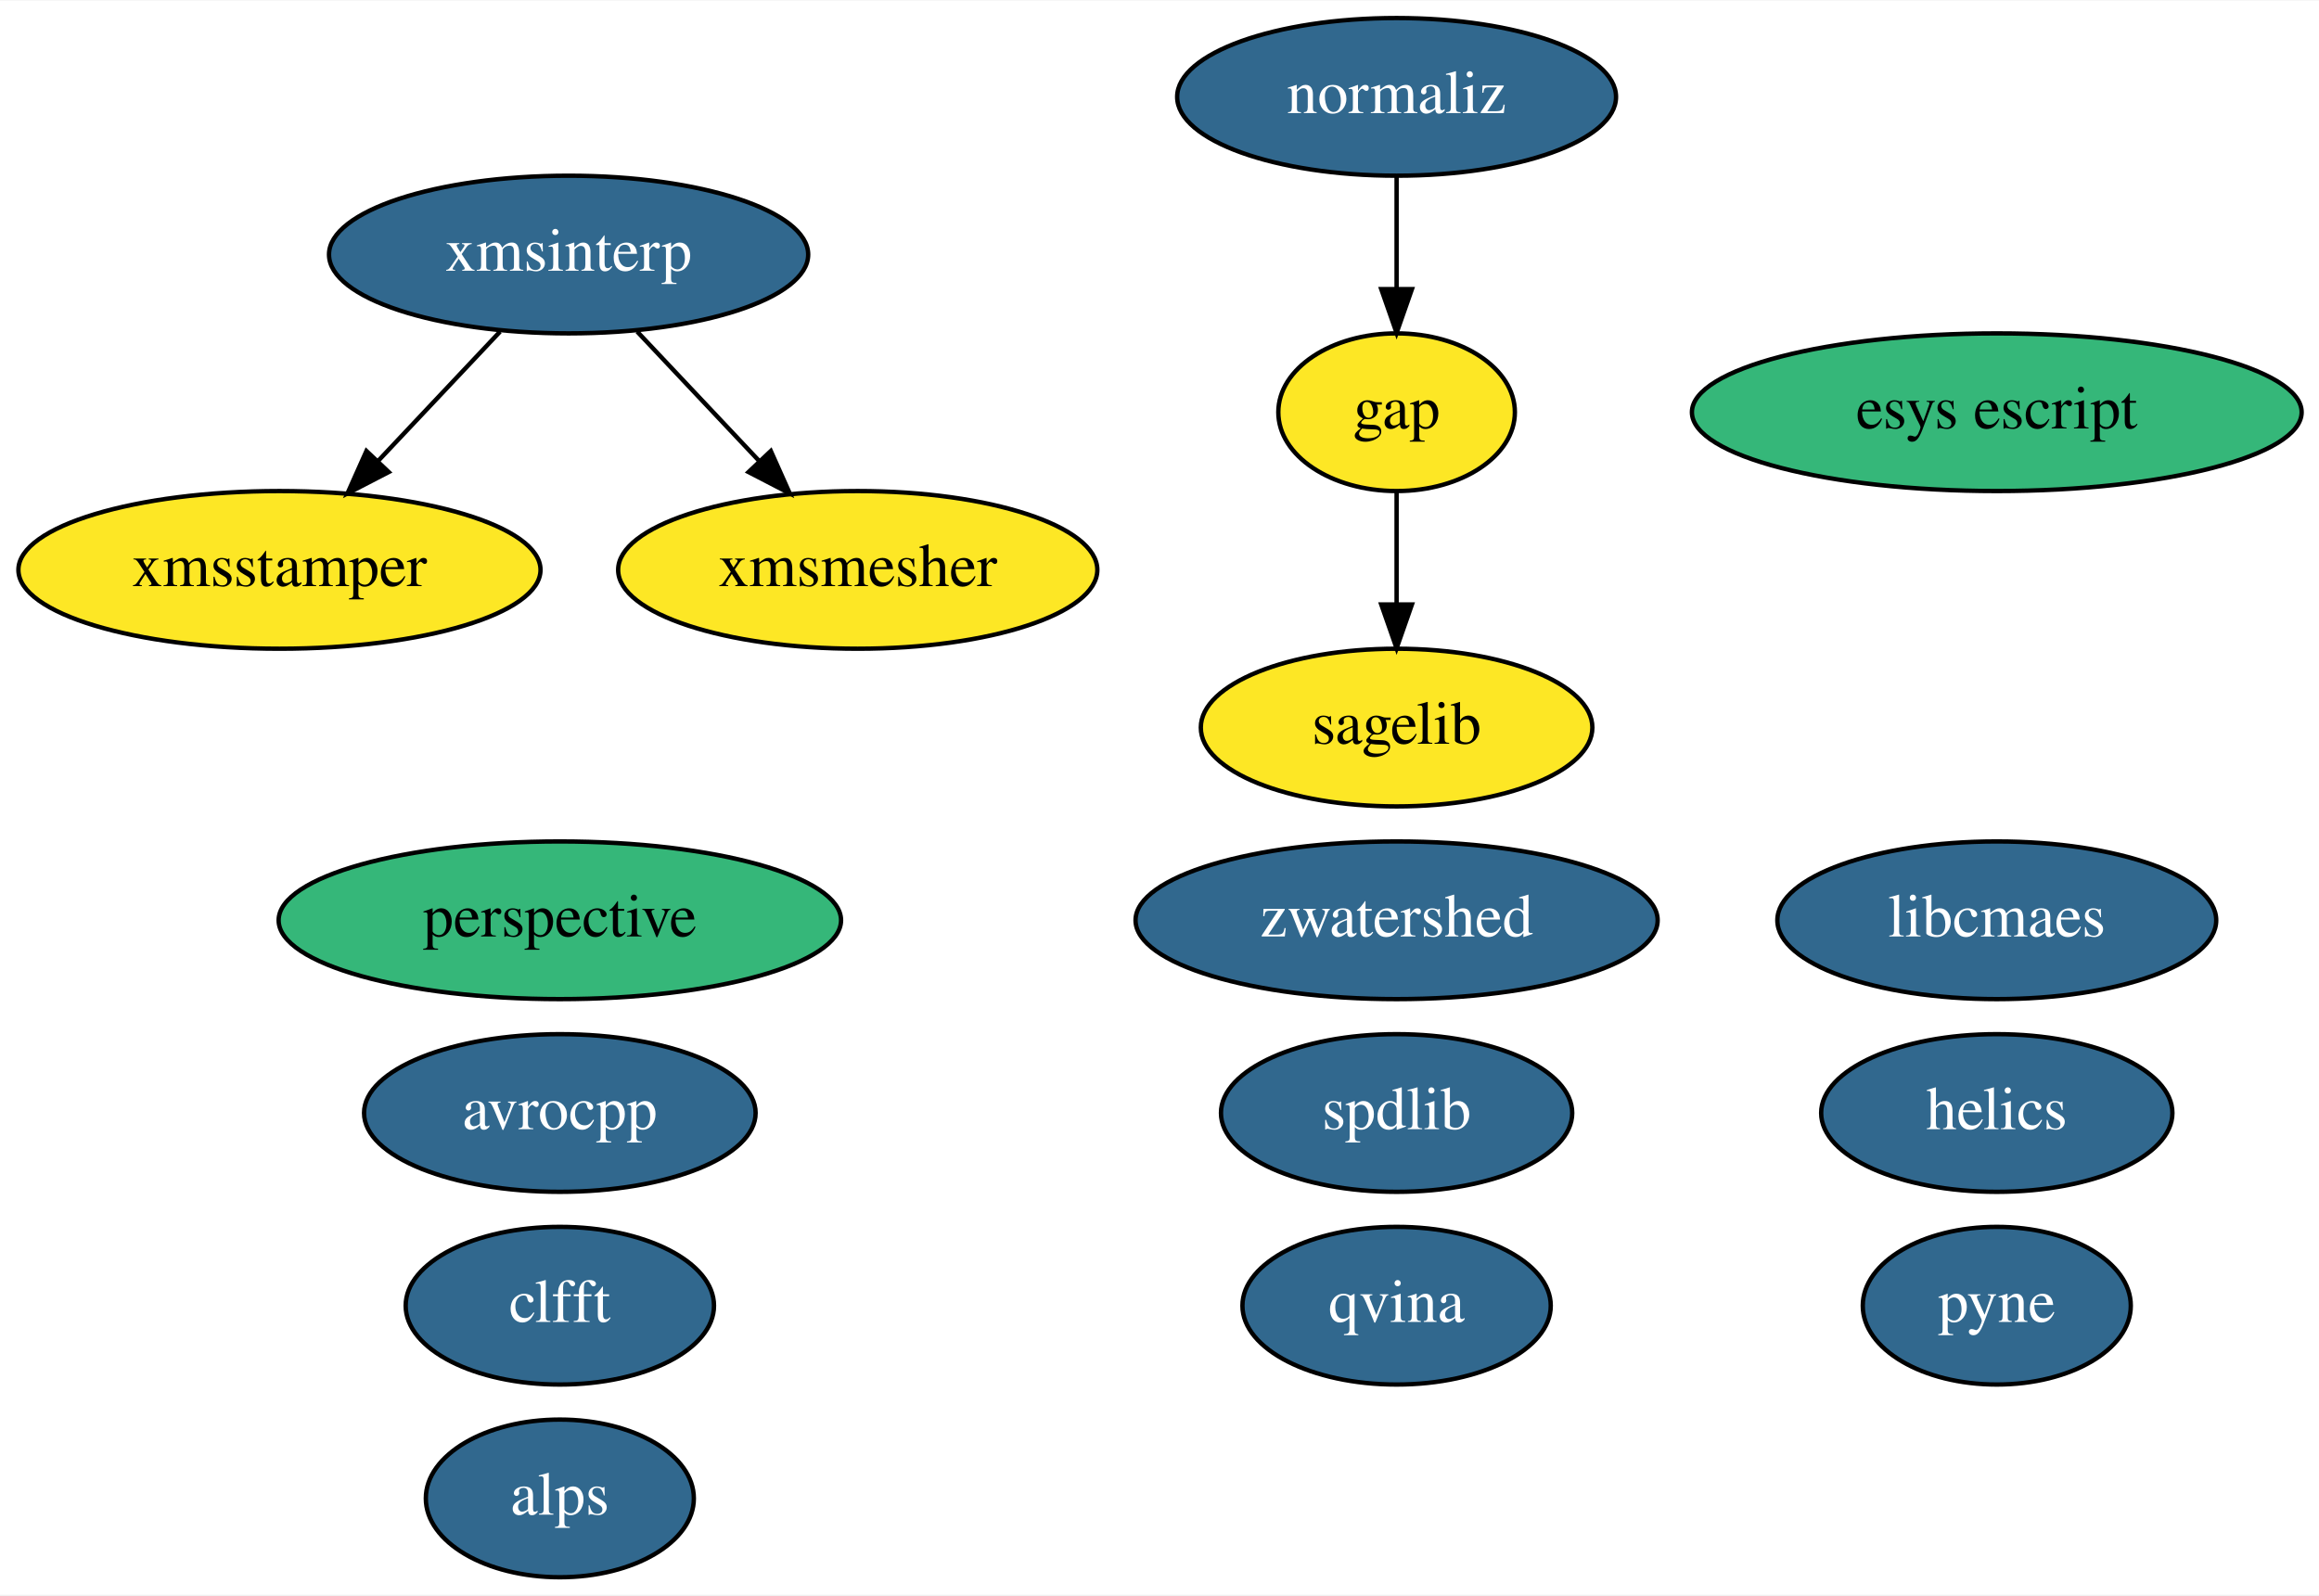
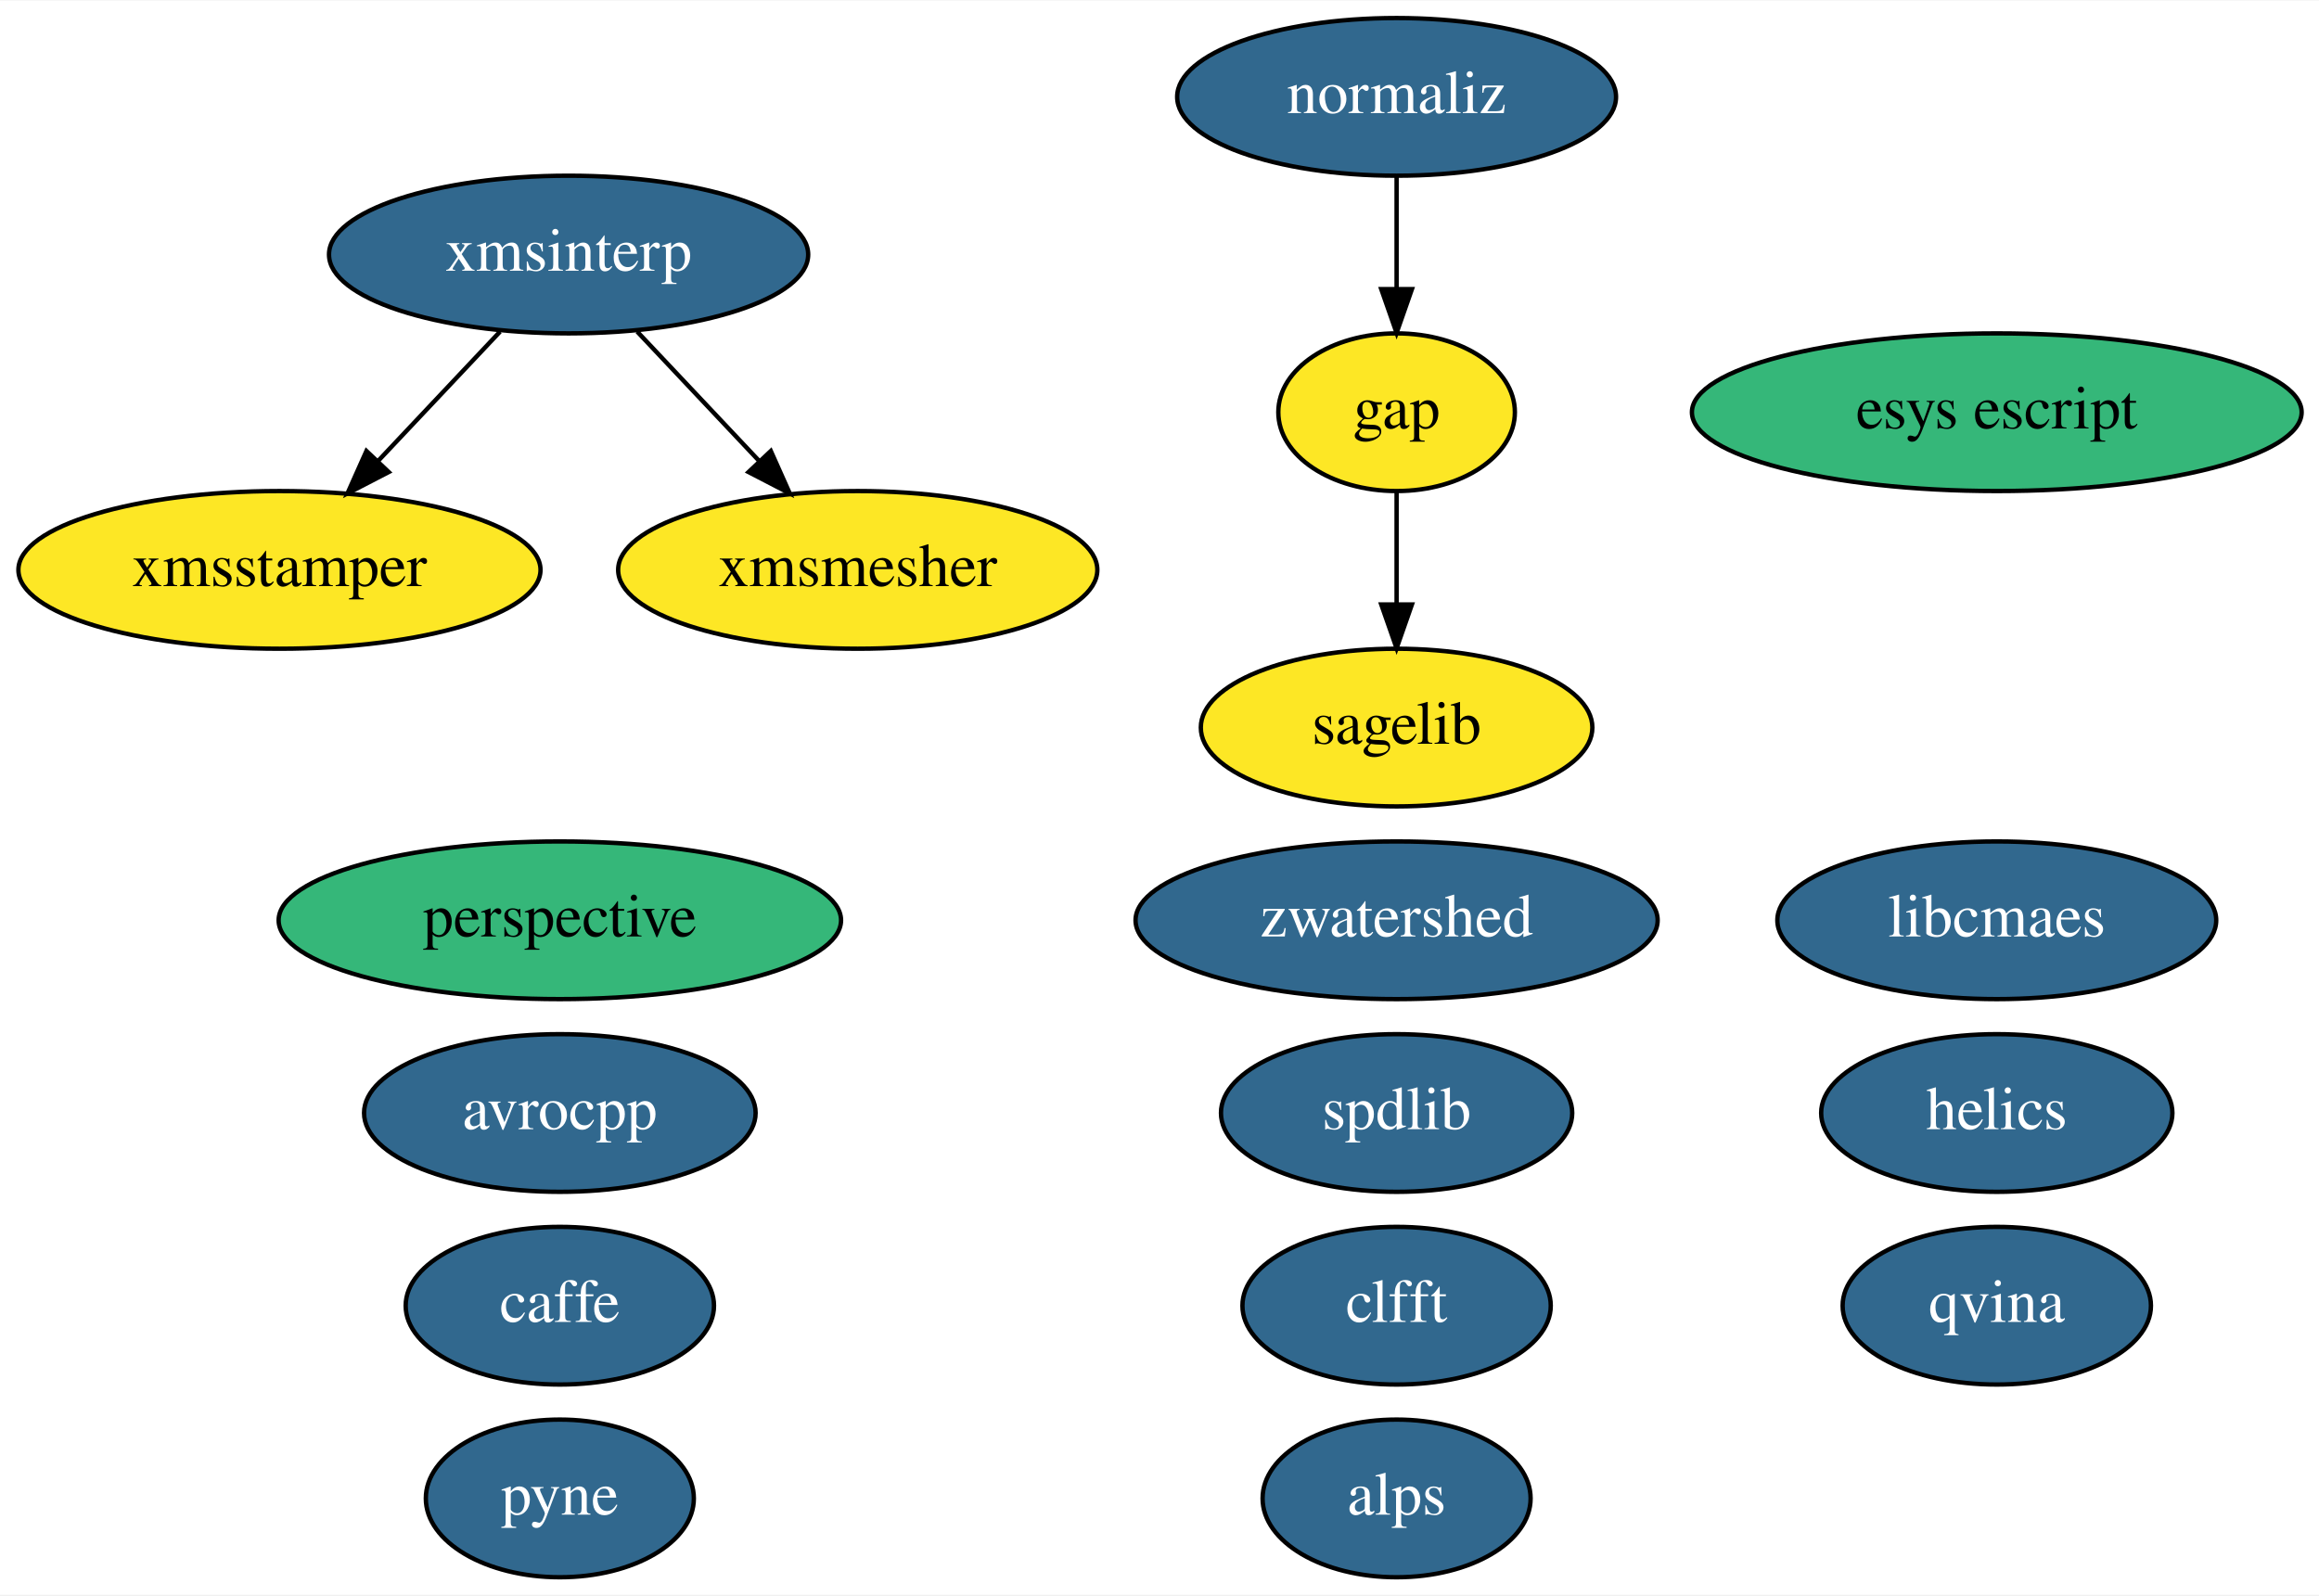
<svg xmlns="http://www.w3.org/2000/svg" xmlns:xlink="http://www.w3.org/1999/xlink" width="529pt" height="364pt" viewBox="0.00 0.00 529.34 364.00">
  <g id="graph0" class="graph" transform="scale(1 1) rotate(0) translate(4 360)">
    <polygon fill="white" stroke="transparent" points="-4,4 -4,-360 525.34,-360 525.34,4 -4,4" />
    <g id="node1" class="node">
      <g id="a_node1">
        <a xlink:href="https://github.com/conda-forge/avrocpp-feedstock/pull/8" xlink:title="avrocpp">
          <ellipse fill="#31688e" stroke="black" cx="123.79" cy="-106" rx="44.69" ry="18" />
          <text text-anchor="middle" x="123.79" y="-102.3" font-family="Times,serif" font-size="14.00" fill="white">avrocpp</text>
        </a>
      </g>
    </g>
    <g id="node2" class="node">
      <g id="a_node2">
+         <a xlink:href="https://github.com/conda-forge/caffe-feedstock/pull/60" xlink:title="caffe">
+           <ellipse fill="#31688e" stroke="black" cx="123.79" cy="-62" rx="35.19" ry="18" />
+           <text text-anchor="middle" x="123.79" y="-58.3" font-family="Times,serif" font-size="14.00" fill="white">caffe</text>
+         </a>
+       </g>
+     </g>
+     <g id="node3" class="node">
+       <g id="a_node3">
        <a xlink:href="https://github.com/conda-forge/gap-feedstock" xlink:title="gap">
          <ellipse fill="#fde725" stroke="black" cx="314.79" cy="-266" rx="27" ry="18" />
          <text text-anchor="middle" x="314.79" y="-262.3" font-family="Times,serif" font-size="14.00">gap</text>
        </a>
      </g>
    </g>
-     <g id="node5" class="node">
-       <g id="a_node5">
+     <g id="node6" class="node">
+       <g id="a_node6">
        <a xlink:href="https://github.com/conda-forge/sagelib-feedstock" xlink:title="sagelib">
          <ellipse fill="#fde725" stroke="black" cx="314.79" cy="-194" rx="44.69" ry="18" />
          <text text-anchor="middle" x="314.79" y="-190.3" font-family="Times,serif" font-size="14.00">sagelib</text>
        </a>
      </g>
    </g>
    <g id="edge1" class="edge">
      <path fill="none" stroke="black" d="M314.79,-247.7C314.79,-239.98 314.79,-230.71 314.79,-222.11" />
      <polygon fill="black" stroke="black" points="318.29,-222.1 314.79,-212.1 311.29,-222.1 318.29,-222.1" />
    </g>
-     <g id="node3" class="node">
-       <g id="a_node3">
+     <g id="node4" class="node">
+       <g id="a_node4">
        <a xlink:href="https://github.com/conda-forge/libcmaes-feedstock/pull/22" xlink:title="libcmaes">
          <ellipse fill="#31688e" stroke="black" cx="451.79" cy="-150" rx="50.09" ry="18" />
          <text text-anchor="middle" x="451.79" y="-146.3" font-family="Times,serif" font-size="14.00" fill="white">libcmaes</text>
        </a>
      </g>
    </g>
-     <g id="node4" class="node">
-       <g id="a_node4">
+     <g id="node5" class="node">
+       <g id="a_node5">
        <a xlink:href="https://github.com/conda-forge/pyne-feedstock/pull/39" xlink:title="pyne">
-           <ellipse fill="#31688e" stroke="black" cx="451.79" cy="-62" rx="30.59" ry="18" />
-           <text text-anchor="middle" x="451.79" y="-58.3" font-family="Times,serif" font-size="14.00" fill="white">pyne</text>
+           <ellipse fill="#31688e" stroke="black" cx="123.79" cy="-18" rx="30.59" ry="18" />
+           <text text-anchor="middle" x="123.79" y="-14.3" font-family="Times,serif" font-size="14.00" fill="white">pyne</text>
        </a>
      </g>
    </g>
-     <g id="node6" class="node">
-       <g id="a_node6">
+     <g id="node7" class="node">
+       <g id="a_node7">
        <a xlink:href="https://github.com/conda-forge/zwatershed-feedstock/pull/15" xlink:title="zwatershed">
          <ellipse fill="#31688e" stroke="black" cx="314.79" cy="-150" rx="59.59" ry="18" />
          <text text-anchor="middle" x="314.79" y="-146.3" font-family="Times,serif" font-size="14.00" fill="white">zwatershed</text>
        </a>
      </g>
    </g>
-     <g id="node7" class="node">
-       <g id="a_node7">
-         <a xlink:href="https://github.com/conda-forge/alps-feedstock/pull/30" xlink:title="alps">
-           <ellipse fill="#31688e" stroke="black" cx="123.79" cy="-18" rx="30.59" ry="18" />
-           <text text-anchor="middle" x="123.79" y="-14.3" font-family="Times,serif" font-size="14.00" fill="white">alps</text>
-         </a>
-       </g>
-     </g>
    <g id="node8" class="node">
      <g id="a_node8">
-         <a xlink:href="https://github.com/conda-forge/clfft-feedstock/pull/10" xlink:title="clfft">
-           <ellipse fill="#31688e" stroke="black" cx="123.79" cy="-62" rx="35.19" ry="18" />
-           <text text-anchor="middle" x="123.79" y="-58.3" font-family="Times,serif" font-size="14.00" fill="white">clfft</text>
+         <a xlink:href="https://github.com/conda-forge/alps-feedstock/pull/30" xlink:title="alps">
+           <ellipse fill="#31688e" stroke="black" cx="314.79" cy="-18" rx="30.59" ry="18" />
+           <text text-anchor="middle" x="314.79" y="-14.3" font-family="Times,serif" font-size="14.00" fill="white">alps</text>
        </a>
      </g>
    </g>
    <g id="node9" class="node">
      <g id="a_node9">
+         <a xlink:href="https://github.com/conda-forge/clfft-feedstock/pull/10" xlink:title="clfft">
+           <ellipse fill="#31688e" stroke="black" cx="314.79" cy="-62" rx="35.19" ry="18" />
+           <text text-anchor="middle" x="314.79" y="-58.3" font-family="Times,serif" font-size="14.00" fill="white">clfft</text>
+         </a>
+       </g>
+     </g>
+     <g id="node10" class="node">
+       <g id="a_node10">
        <a xlink:href="https://github.com/conda-forge/spdlib-feedstock/pull/16" xlink:title="spdlib">
          <ellipse fill="#31688e" stroke="black" cx="314.79" cy="-106" rx="40.09" ry="18" />
          <text text-anchor="middle" x="314.79" y="-102.3" font-family="Times,serif" font-size="14.00" fill="white">spdlib</text>
        </a>
      </g>
    </g>
-     <g id="node10" class="node">
-       <g id="a_node10">
+     <g id="node11" class="node">
+       <g id="a_node11">
        <a xlink:href="https://github.com/conda-forge/helics-feedstock/pull/18" xlink:title="helics">
          <ellipse fill="#31688e" stroke="black" cx="451.79" cy="-106" rx="40.09" ry="18" />
          <text text-anchor="middle" x="451.79" y="-102.3" font-family="Times,serif" font-size="14.00" fill="white">helics</text>
        </a>
      </g>
    </g>
-     <g id="node11" class="node">
-       <g id="a_node11">
+     <g id="node12" class="node">
+       <g id="a_node12">
        <a xlink:href="https://github.com/conda-forge/normaliz-feedstock/pull/19" xlink:title="normaliz">
          <ellipse fill="#31688e" stroke="black" cx="314.79" cy="-338" rx="50.09" ry="18" />
          <text text-anchor="middle" x="314.79" y="-334.3" font-family="Times,serif" font-size="14.00" fill="white">normaliz</text>
        </a>
      </g>
    </g>
    <g id="edge2" class="edge">
      <path fill="none" stroke="black" d="M314.79,-319.7C314.79,-311.98 314.79,-302.71 314.79,-294.11" />
      <polygon fill="black" stroke="black" points="318.29,-294.1 314.79,-284.1 311.29,-294.1 318.29,-294.1" />
    </g>
-     <g id="node12" class="node">
-       <g id="a_node12">
+     <g id="node13" class="node">
+       <g id="a_node13">
        <a xlink:href="https://github.com/conda-forge/esys-escript-feedstock" xlink:title="esys escript">
          <ellipse fill="#35b779" stroke="black" cx="451.79" cy="-266" rx="69.59" ry="18" />
          <text text-anchor="middle" x="451.79" y="-262.3" font-family="Times,serif" font-size="14.00">esys escript</text>
        </a>
      </g>
    </g>
-     <g id="node13" class="node">
-       <g id="a_node13">
+     <g id="node14" class="node">
+       <g id="a_node14">
        <a xlink:href="https://github.com/conda-forge/xmsinterp-feedstock/pull/6" xlink:title="xmsinterp">
          <ellipse fill="#31688e" stroke="black" cx="125.79" cy="-302" rx="54.69" ry="18" />
          <text text-anchor="middle" x="125.79" y="-298.3" font-family="Times,serif" font-size="14.00" fill="white">xmsinterp</text>
        </a>
      </g>
    </g>
-     <g id="node14" class="node">
-       <g id="a_node14">
+     <g id="node15" class="node">
+       <g id="a_node15">
        <a xlink:href="https://github.com/conda-forge/xmsstamper-feedstock" xlink:title="xmsstamper">
          <ellipse fill="#fde725" stroke="black" cx="59.79" cy="-230" rx="59.59" ry="18" />
          <text text-anchor="middle" x="59.79" y="-226.3" font-family="Times,serif" font-size="14.00">xmsstamper</text>
        </a>
      </g>
    </g>
    <g id="edge4" class="edge">
      <path fill="none" stroke="black" d="M110.15,-284.41C101.85,-275.61 91.5,-264.63 82.35,-254.92" />
      <polygon fill="black" stroke="black" points="84.73,-252.34 75.32,-247.47 79.64,-257.15 84.73,-252.34" />
    </g>
-     <g id="node15" class="node">
-       <g id="a_node15">
+     <g id="node16" class="node">
+       <g id="a_node16">
        <a xlink:href="https://github.com/conda-forge/xmsmesher-feedstock" xlink:title="xmsmesher">
          <ellipse fill="#fde725" stroke="black" cx="191.79" cy="-230" rx="54.69" ry="18" />
          <text text-anchor="middle" x="191.79" y="-226.3" font-family="Times,serif" font-size="14.00">xmsmesher</text>
        </a>
      </g>
    </g>
    <g id="edge3" class="edge">
      <path fill="none" stroke="black" d="M141.44,-284.41C149.74,-275.61 160.09,-264.63 169.24,-254.92" />
      <polygon fill="black" stroke="black" points="171.95,-257.15 176.27,-247.47 166.86,-252.34 171.95,-257.15" />
    </g>
-     <g id="node16" class="node">
-       <g id="a_node16">
+     <g id="node17" class="node">
+       <g id="a_node17">
        <a xlink:href="https://github.com/conda-forge/qvina-feedstock/pull/3" xlink:title="qvina">
-           <ellipse fill="#31688e" stroke="black" cx="314.79" cy="-62" rx="35.19" ry="18" />
-           <text text-anchor="middle" x="314.79" y="-58.3" font-family="Times,serif" font-size="14.00" fill="white">qvina</text>
+           <ellipse fill="#31688e" stroke="black" cx="451.79" cy="-62" rx="35.19" ry="18" />
+           <text text-anchor="middle" x="451.79" y="-58.3" font-family="Times,serif" font-size="14.00" fill="white">qvina</text>
        </a>
      </g>
    </g>
-     <g id="node17" class="node">
-       <g id="a_node17">
+     <g id="node18" class="node">
+       <g id="a_node18">
        <a xlink:href="https://github.com/conda-forge/perspective-feedstock" xlink:title="perspective">
          <ellipse fill="#35b779" stroke="black" cx="123.79" cy="-150" rx="64.19" ry="18" />
          <text text-anchor="middle" x="123.79" y="-146.3" font-family="Times,serif" font-size="14.00">perspective</text>
        </a>
      </g>
    </g>
  </g>
</svg>
